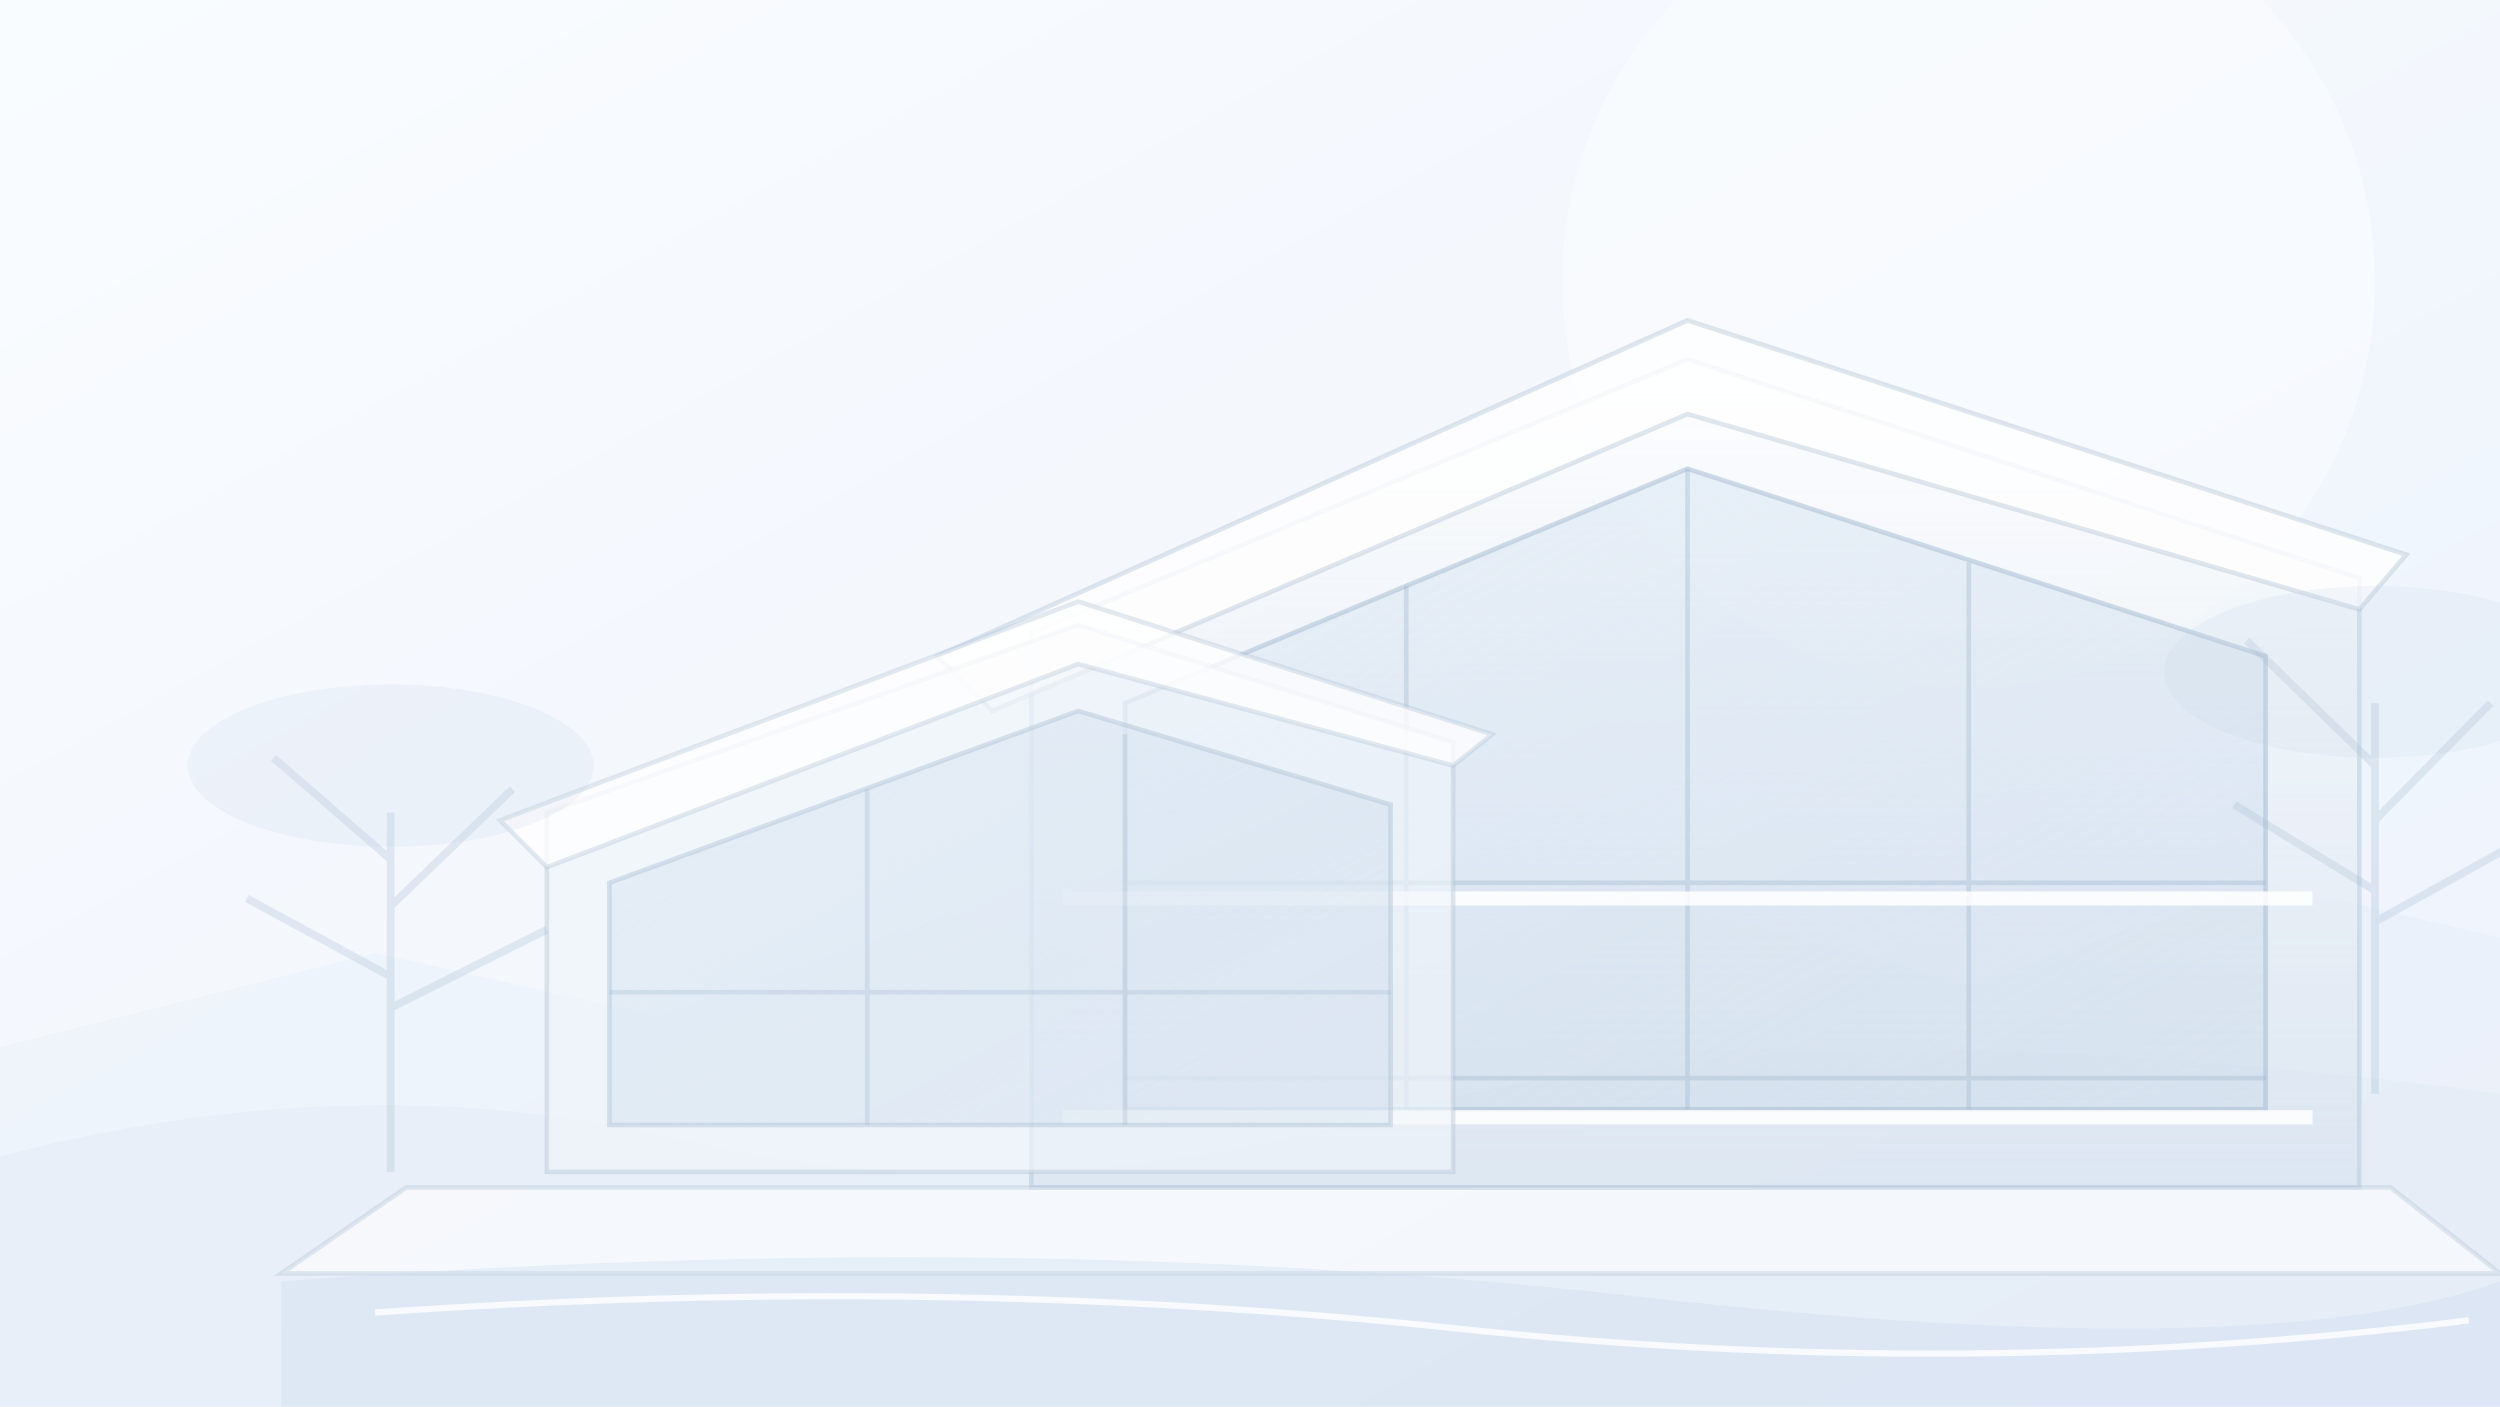
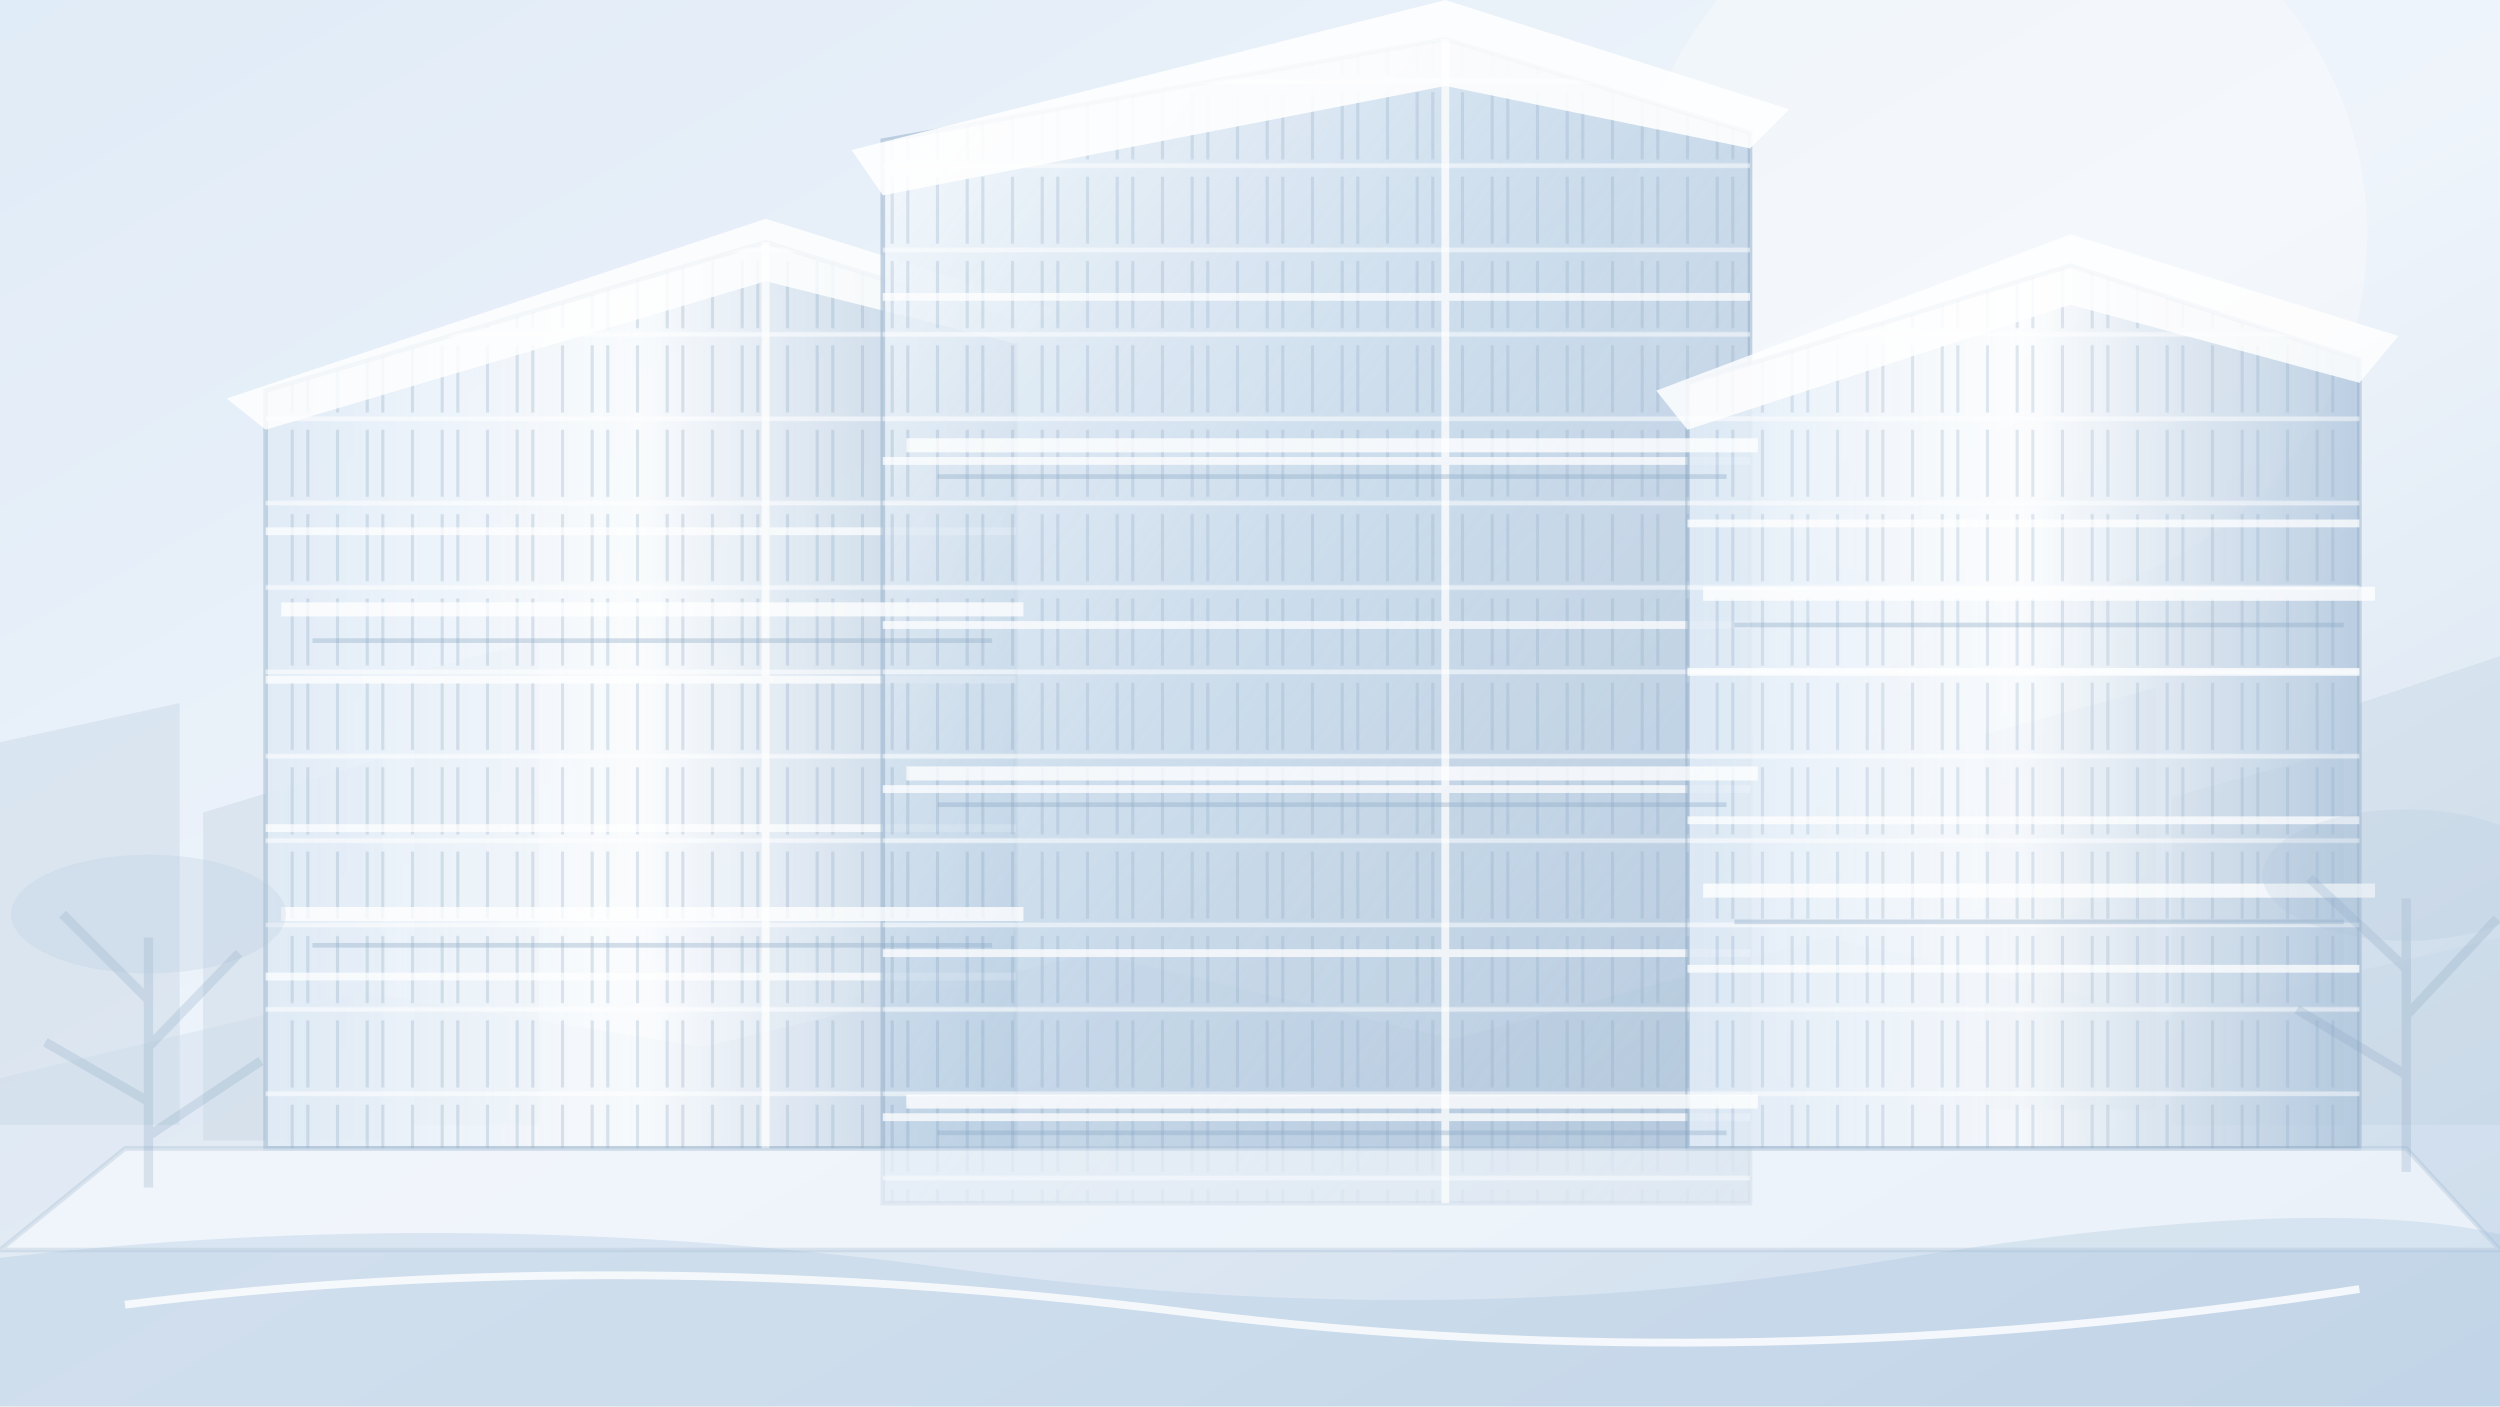
<svg xmlns="http://www.w3.org/2000/svg" viewBox="0 0 1600 900" fill="none">
  <defs>
    <linearGradient id="sky" x1="0" y1="0" x2="1" y2="1">
-       <stop stop-color="#f8fbff" />
-       <stop offset="1" stop-color="#e8f0fb" />
+       <stop stop-color="#dce9f6" />
+       <stop offset=".52" stop-color="#edf3fa" />
+       <stop offset="1" stop-color="#cbdced" />
    </linearGradient>
-     <linearGradient id="glass" x1="0" y1="0" x2="1" y2="1">
-       <stop stop-color="#d9e6f4" stop-opacity=".58" />
-       <stop offset="1" stop-color="#a9c2dd" stop-opacity=".22" />
+     <linearGradient id="towerA" x1="0" y1="0" x2="1" y2="1">
+       <stop stop-color="#f9fcff" stop-opacity=".92" />
+       <stop offset=".48" stop-color="#b8cfe4" stop-opacity=".76" />
+       <stop offset="1" stop-color="#8eabc8" stop-opacity=".58" />
    </linearGradient>
-     <linearGradient id="stone" x1="0" y1="0" x2="0" y2="1">
-       <stop stop-color="#fff" stop-opacity=".78" />
-       <stop offset="1" stop-color="#cbd9e8" stop-opacity=".48" />
+     <linearGradient id="towerB" x1="0" y1="0" x2="1" y2="0">
+       <stop stop-color="#dbe8f5" stop-opacity=".9" />
+       <stop offset=".5" stop-color="#fff" stop-opacity=".72" />
+       <stop offset="1" stop-color="#9eb9d4" stop-opacity=".7" />
    </linearGradient>
+     <linearGradient id="glass" x1="0" y1="0" x2="0" y2="1">
+       <stop stop-color="#7fa6ca" stop-opacity=".52" />
+       <stop offset="1" stop-color="#dce9f5" stop-opacity=".28" />
+     </linearGradient>
+     <pattern id="windows" width="48" height="54" patternUnits="userSpaceOnUse">
+       <path d="M5 5V48M24 5V48M43 5V48" stroke="#7898b8" stroke-opacity=".34" stroke-width="2" />
+       <path d="M0 52H48" stroke="#fff" stroke-opacity=".7" stroke-width="3" />
+     </pattern>
  </defs>
  <rect width="1600" height="900" fill="url(#sky)" />
-   <circle cx="1260" cy="180" r="260" fill="#fff" opacity=".36" />
-   <path d="M0 670 240 610 420 650 610 585 820 650 1040 570 1260 630 1450 565 1600 600V900H0Z" fill="#dbe6f2" opacity=".32" />
-   <path d="M0 740Q230 680 440 730T900 710T1600 700V900H0Z" fill="#cbd9e8" opacity=".22" />
-   <path d="M660 405 1080 230 1510 370V760H660Z" fill="url(#stone)" stroke="#9eb4cc" stroke-opacity=".42" stroke-width="3" />
-   <path d="M600 420 1080 205 1540 355 1510 390 1080 265 635 455Z" fill="#fff" fill-opacity=".78" stroke="#9eb4cc" stroke-opacity=".4" stroke-width="3" />
-   <path d="M720 450 1080 300 1450 420V710H720Z" fill="url(#glass)" stroke="#91abc6" stroke-opacity=".5" stroke-width="3" />
-   <path d="M720 565H1450M720 690H1450M900 375V710M1080 300V710M1260 360V710" stroke="#8ca7c4" stroke-opacity=".36" stroke-width="3" />
-   <path d="M680 575 1480 575M680 715 1480 715" stroke="#fff" stroke-opacity=".85" stroke-width="9" />
-   <path d="M350 520 690 400 930 475V750H350Z" fill="#edf3f9" fill-opacity=".65" stroke="#9eb4cc" stroke-opacity=".38" stroke-width="3" />
-   <path d="M320 525 690 385 955 470 930 490 690 425 350 555Z" fill="#fff" fill-opacity=".76" stroke="#9eb4cc" stroke-opacity=".35" stroke-width="3" />
-   <path d="M390 565 690 455 890 515V720H390Z" fill="url(#glass)" stroke="#91abc6" stroke-opacity=".38" stroke-width="3" />
-   <path d="M390 635H890M555 505V720M720 470V720" stroke="#8ca7c4" stroke-opacity=".3" stroke-width="3" />
-   <path d="M260 760H1530L1600 815H180Z" fill="#fff" fill-opacity=".58" stroke="#9eb4cc" stroke-opacity=".35" stroke-width="3" />
-   <path d="M180 820Q650 785 1050 830T1600 820V900H180Z" fill="#c2d6ea" fill-opacity=".38" />
-   <path d="M240 840Q600 815 930 850T1580 845" stroke="#fff" stroke-opacity=".8" stroke-width="4" />
-   <g stroke="#8da8c2" stroke-opacity=".26" stroke-width="5" fill="none">
-     <path d="M250 750V520m0 30-75-65m75 95 78-75m-78 120-92-50m92 70 100-50" />
-     <path d="M1520 700V450m0 40-82-80m82 115 74-75m-74 120-90-55m90 75 90-50" />
+   <circle cx="1280" cy="150" r="235" fill="#fff" opacity=".32" />
+   <path d="M0 690 230 635 450 670 700 610 930 665 1170 600 1390 650 1600 600V900H0Z" fill="#b9cde1" opacity=".28" />
+   <g fill="#b6c9dc" opacity=".36">
+     <path d="M0 475 115 450V720H0ZM130 520 245 485V730H130ZM265 430 345 410V720H265ZM1270 470 1380 440V710H1270ZM1390 510 1500 480V720H1390ZM1510 450 1600 420V720H1510Z" />
  </g>
-   <g fill="#b8cadc" opacity=".18">
-     <ellipse cx="250" cy="490" rx="130" ry="52" />
-     <ellipse cx="1520" cy="430" rx="135" ry="55" />
+   <path d="M170 250 490 155 650 205V735H170Z" fill="url(#towerB)" stroke="#829fbd" stroke-opacity=".42" stroke-width="3" />
+   <path d="M170 250 490 155 650 205V735H170Z" fill="url(#windows)" opacity=".78" />
+   <path d="M490 155V735M170 340H650M170 435H650M170 530H650M170 625H650" stroke="#fff" stroke-opacity=".72" stroke-width="5" />
+   <path d="M145 255 490 140 675 198 650 220 490 180 170 275Z" fill="#fff" fill-opacity=".82" />
+   <path d="M565 90 925 25 1120 85V770H565Z" fill="url(#towerA)" stroke="#7e9dbb" stroke-opacity=".48" stroke-width="3" />
+   <path d="M565 90 925 25 1120 85V770H565Z" fill="url(#windows)" opacity=".72" />
+   <path d="M925 25V770M565 190H1120M565 295H1120M565 400H1120M565 505H1120M565 610H1120M565 715H1120" stroke="#fff" stroke-opacity=".75" stroke-width="5" />
+   <path d="M545 96 925 0 1145 70 1120 95 925 55 565 125Z" fill="#fff" fill-opacity=".88" />
+   <path d="M1080 245 1325 170 1510 230V735H1080Z" fill="url(#towerB)" stroke="#829fbd" stroke-opacity=".44" stroke-width="3" />
+   <path d="M1080 245 1325 170 1510 230V735H1080Z" fill="url(#windows)" opacity=".7" />
+   <path d="M1080 335H1510M1080 430H1510M1080 525H1510M1080 620H1510" stroke="#fff" stroke-opacity=".74" stroke-width="5" />
+   <path d="M1060 250 1325 150 1535 215 1510 245 1325 195 1080 275Z" fill="#fff" fill-opacity=".84" />
+   <g stroke="#fff" stroke-opacity=".78" stroke-width="9">
+     <path d="M580 285 1125 285M580 495 1125 495M580 705 1125 705" />
+     <path d="M180 390 655 390M180 585 655 585M1090 380 1520 380M1090 570 1520 570" />
  </g>
-   <rect width="1600" height="900" fill="#fff" opacity=".18" />
+   <g stroke="#7899b9" stroke-opacity=".34" stroke-width="3">
+     <path d="M600 305H1105M600 515H1105M600 725H1105M200 410H635M200 605H635M1110 400H1500M1110 590H1500" />
+   </g>
+   <path d="M80 735H1540L1600 800H0Z" fill="#f8fbff" fill-opacity=".62" stroke="#8daac7" stroke-opacity=".28" stroke-width="3" />
+   <path d="M0 805Q300 770 610 812T1200 808T1600 790V900H0Z" fill="#9ebbd8" fill-opacity=".32" />
+   <path d="M80 835Q400 795 760 840T1510 825" stroke="#fff" stroke-opacity=".8" stroke-width="5" />
+   <g stroke="#7999b8" stroke-opacity=".25" stroke-width="6" fill="none">
+     <path d="M95 760V600m0 40-55-55m55 85 58-60m-58 95-66-38m66 60 72-48" />
+     <path d="M1540 750V575m0 45-62-58m62 88 58-62m-58 100-70-42" />
+   </g>
+   <g fill="#9fb8d1" opacity=".2">
+     <ellipse cx="95" cy="585" rx="88" ry="38" />
+     <ellipse cx="1540" cy="560" rx="92" ry="42" />
+   </g>
+   <rect width="1600" height="900" fill="#fff" opacity=".12" />
</svg>
